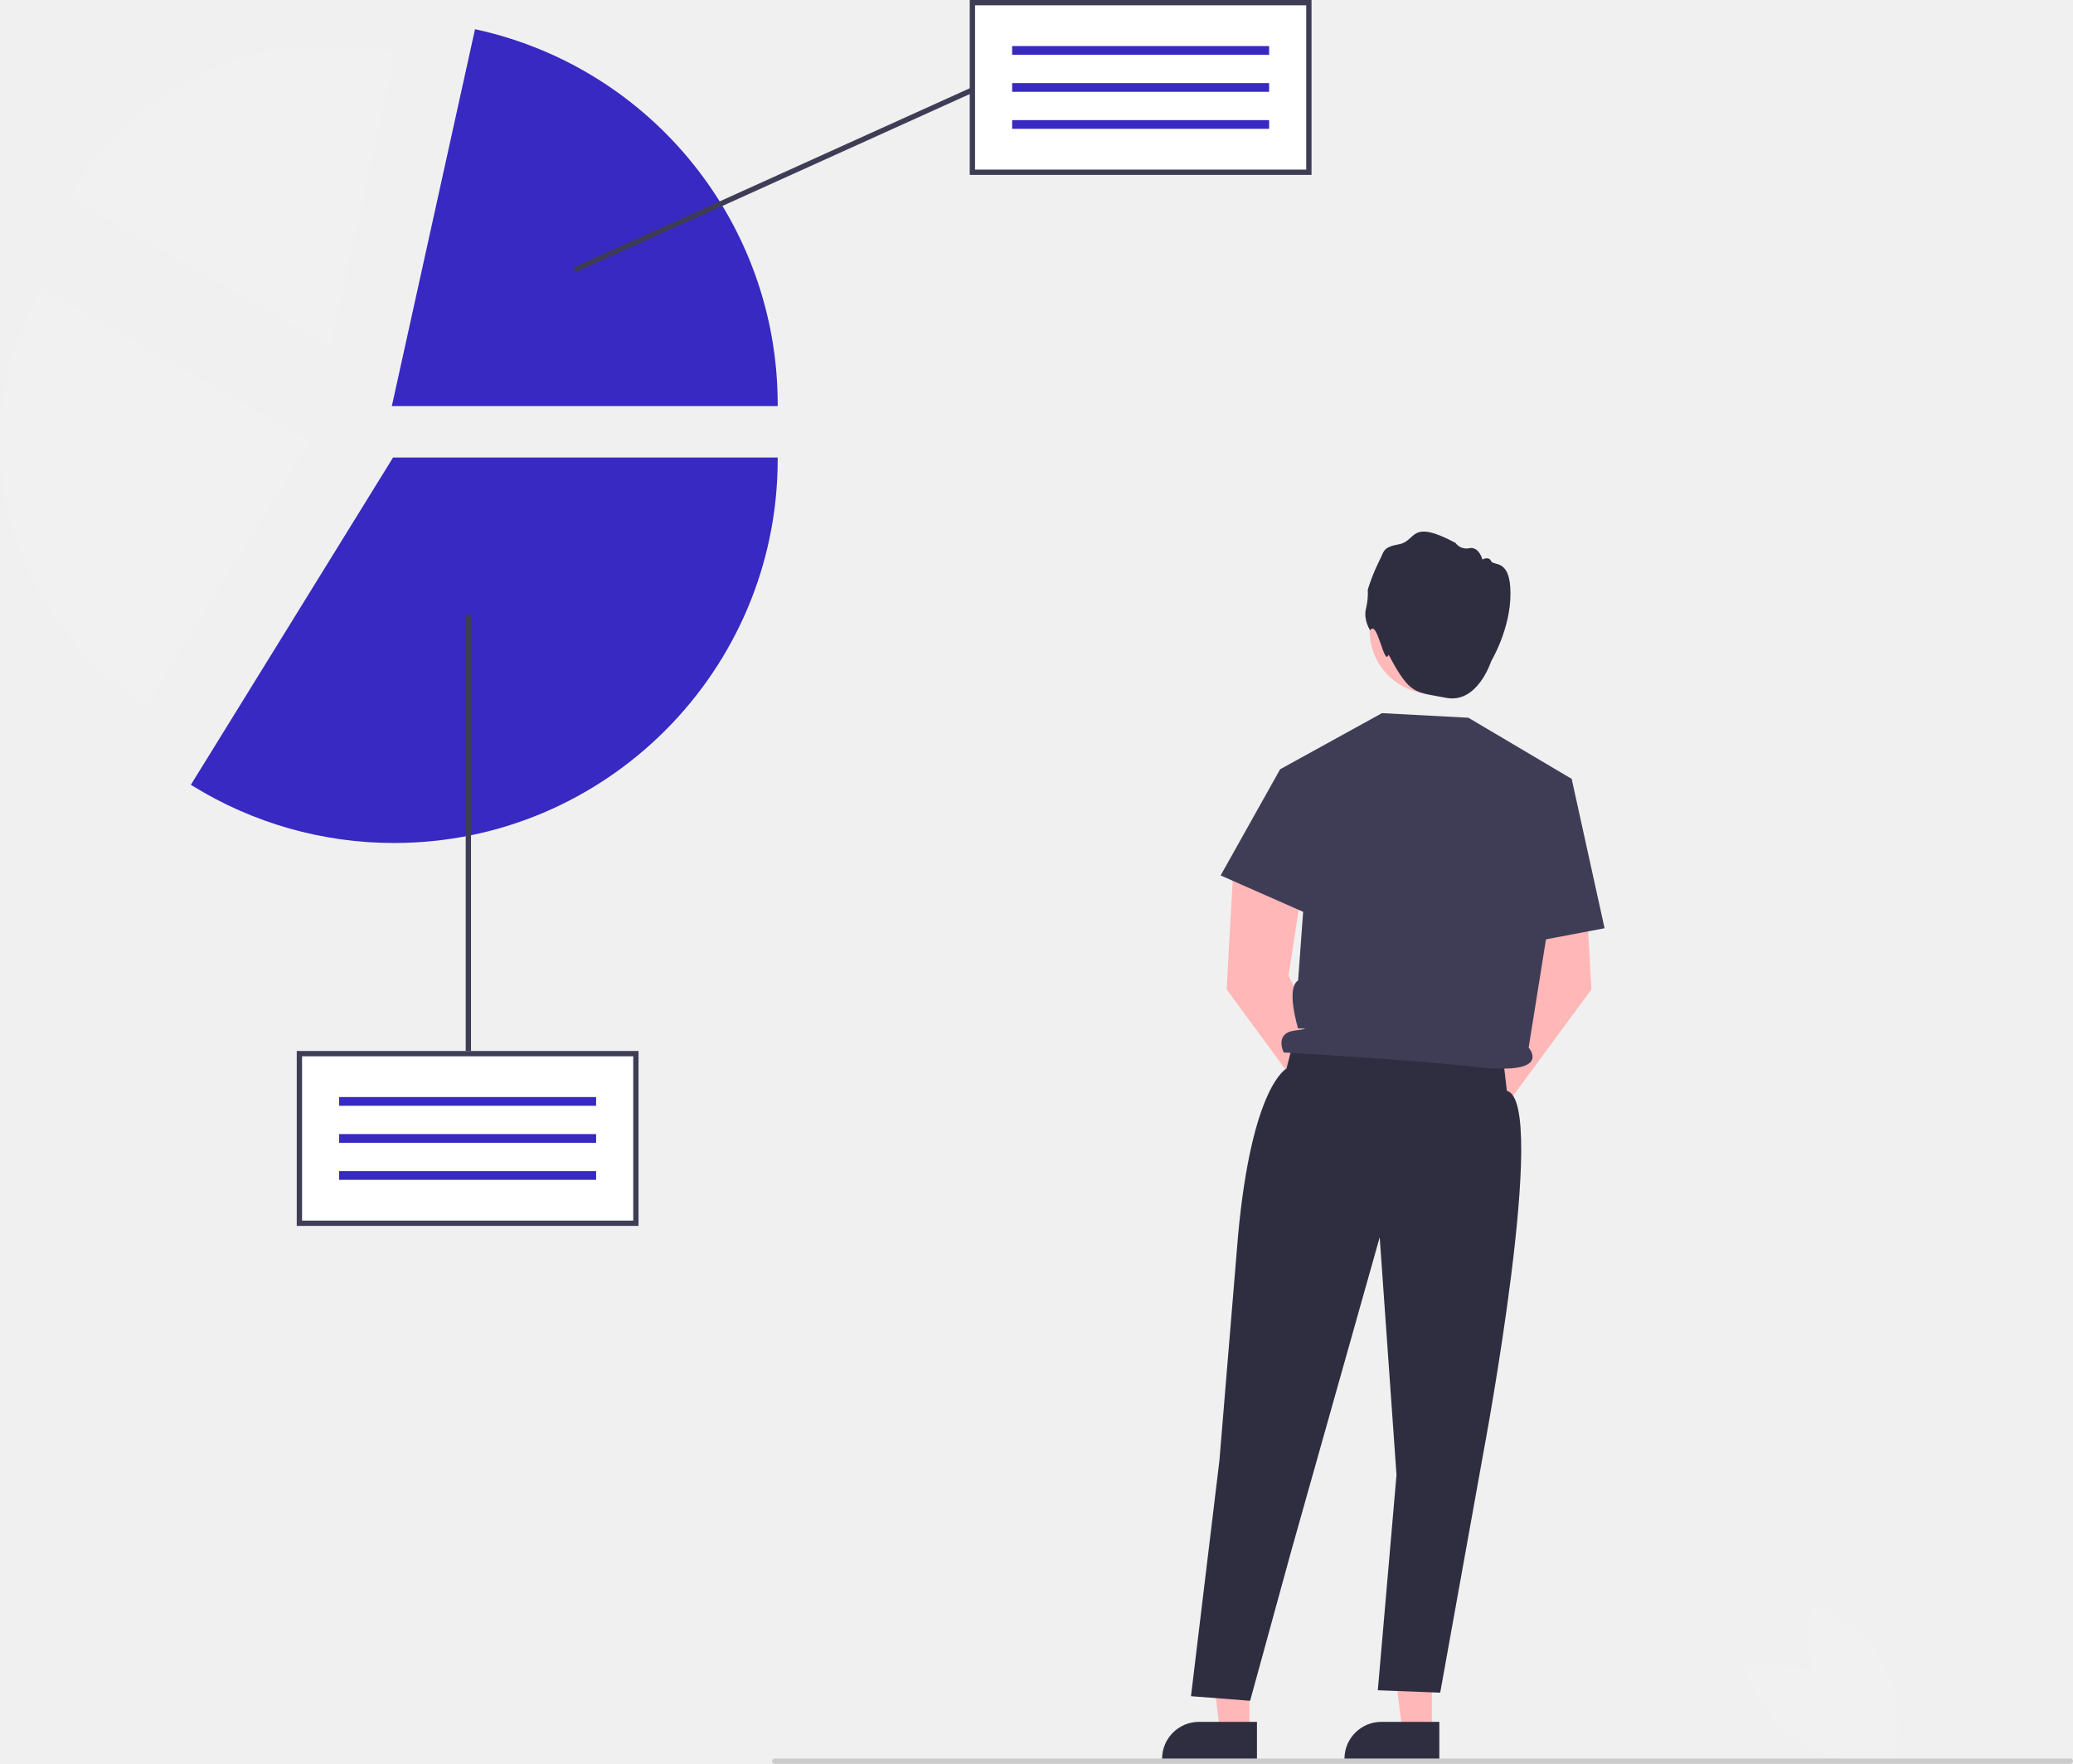
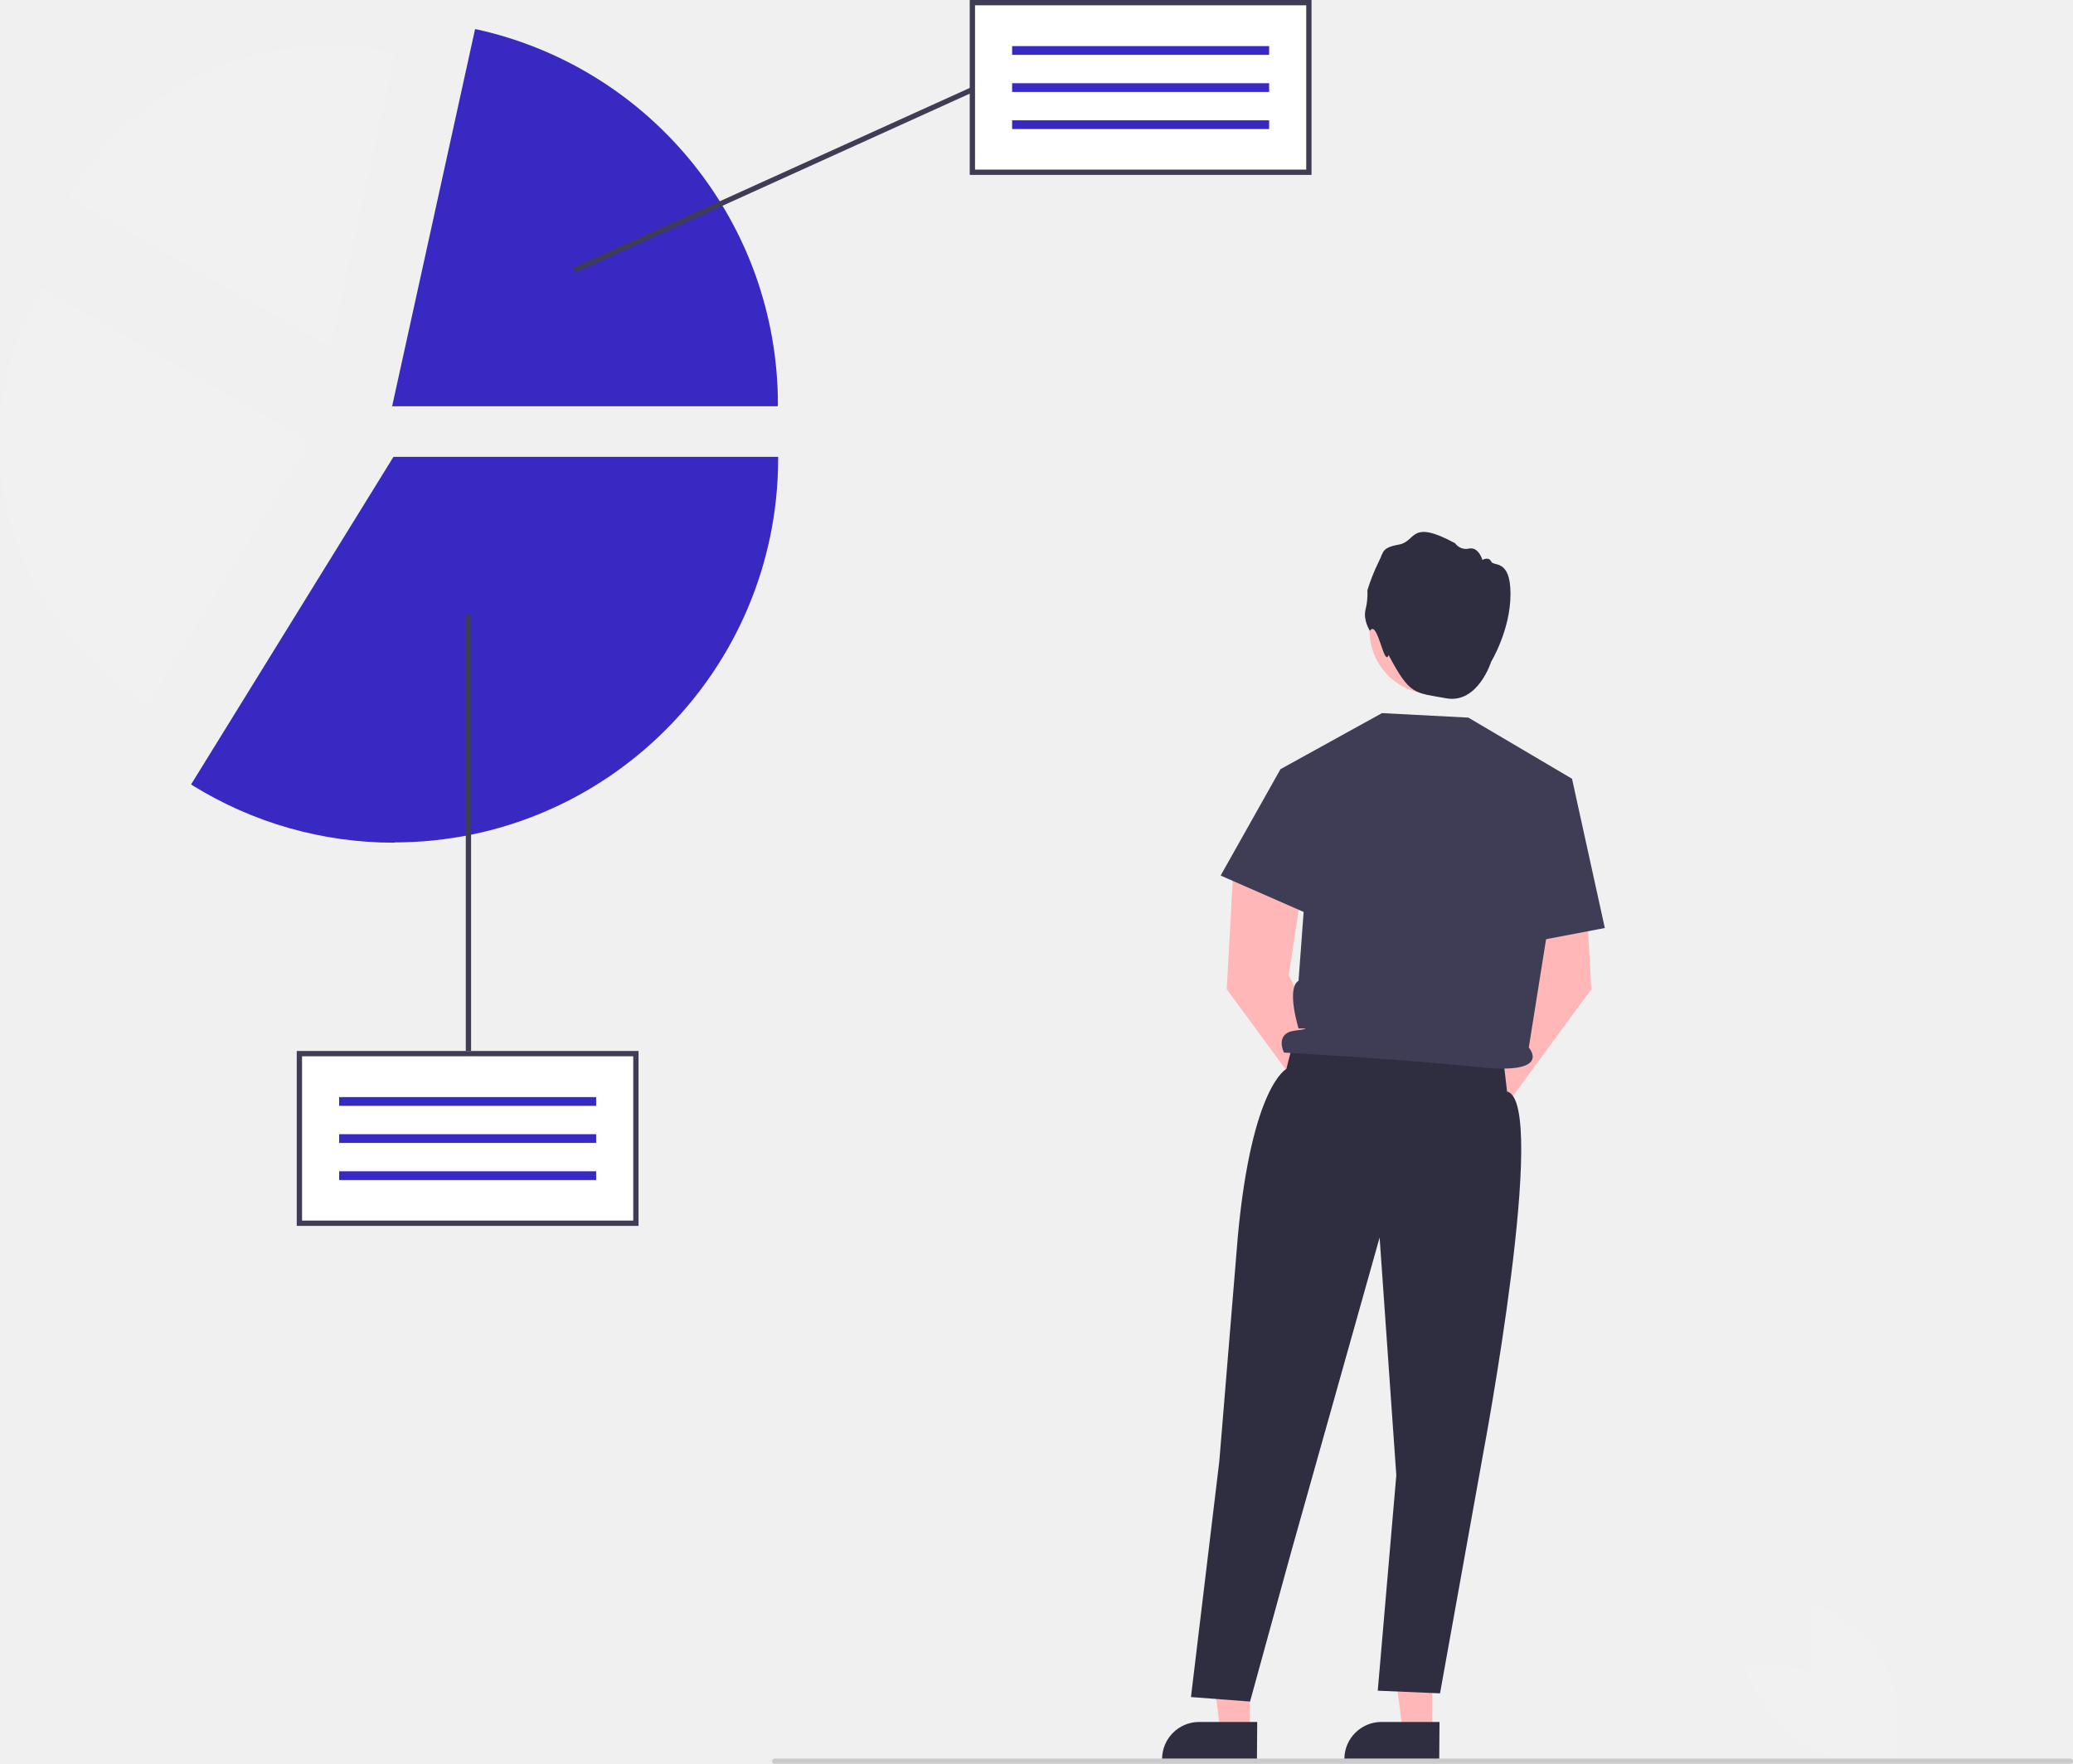
- <svg xmlns="http://www.w3.org/2000/svg" id="bf438232-216e-4e3b-bd31-7675998812a1" data-name="Layer 1" width="782.406" height="665.606" viewBox="0 0 782.406 665.606">
-   <path d="M896.666,758.041c8.555,16.628,27.251,24.057,27.251,24.057s4.826-19.531-3.729-36.159-27.251-24.057-27.251-24.057S888.111,741.413,896.666,758.041Z" transform="translate(-208.7972 -117.1968)" fill="#f1f1f1" />
-   <path d="M902.87,752.745c15.834,9.949,21.633,29.213,21.633,29.213s-19.872,3.134-35.706-6.815S867.164,745.931,867.164,745.931,887.036,742.796,902.87,752.745Z" transform="translate(-208.7972 -117.1968)" fill="#f1f1f1" />
-   <polygon points="471.576 653.39 460.472 653.39 455.19 610.561 471.578 610.562 471.576 653.39" fill="#ffb7b7" />
-   <path d="M683.205,781.35l-35.803-.001v-.453a13.936,13.936,0,0,1,13.936-13.935h.001l21.867.001Z" transform="translate(-208.7972 -117.1968)" fill="#2f2e41" />
-   <polygon points="540.409 653.39 529.305 653.39 524.023 610.561 540.411 610.562 540.409 653.39" fill="#ffb7b7" />
-   <path d="M752.038,781.35l-35.803-.001v-.453a13.936,13.936,0,0,1,13.936-13.935h.001l21.867.001Z" transform="translate(-208.7972 -117.1968)" fill="#2f2e41" />
-   <path d="M716.964,529.346,695.117,485.382l5.627-36.466-26.265-7.246L671.761,490.578l34.061,46.289a9.053,9.053,0,1,0,11.141-7.521Z" transform="translate(-208.7972 -117.1968)" fill="#ffb7b7" />
-   <path d="M764.225,529.346,786.072,485.382l-5.627-36.466,26.265-7.246,2.717,48.908-34.061,46.289a9.053,9.053,0,1,1-11.141-7.521Z" transform="translate(-208.7972 -117.1968)" fill="#ffb7b7" />
-   <circle cx="540.846" cy="238.001" r="23.895" fill="#ffb9b9" />
-   <path d="M725.928,355.069s-2.593-3.889-1.595-8.077a24.48,24.48,0,0,0,.698-7.279,72.045,72.045,0,0,1,4.188-10.57c2.094-3.789,1.097-5.385,7.678-6.581s3.889-9.772,21.239-.499a5.088,5.088,0,0,0,5.285,1.994c3.59-.698,4.886,4.288,4.886,4.288s2.393-1.396,3.291.598,7.296-1.197,7.296,12.265-7.282,25.486-7.282,25.486-5.114,16.134-16.98,13.841-13.585-.906-21.737-16.303C731.227,369.046,728.665,350.773,725.928,355.069Z" transform="translate(-208.7972 -117.1968)" fill="#2f2e41" />
-   <path d="M697.121,509.598,694.35,520.461s-13.049,6.306-18.272,62.932l-7.034,84.906L658.308,757.28l22.318,1.731,15.475-56.374,33.433-118.534,6.34,89.672-7.053,81.267,23.548.906,16.303-90.57s24.974-132.661,8.864-136.522l-1.619-13.824Z" transform="translate(-208.7972 -117.1968)" fill="#2f2e41" />
-   <path d="M691.954,407.492l38.442-21.184,32.625,1.741,38.969,23.066-16.242,101.432s9.31,10.409-18.827,7.353-73.615-5.535-73.615-5.535-3.658-7.257,4.154-8.276,1.28-.781,1.28-.781-4.721-15.159,0-18.114l2.284-31.132Z" transform="translate(-208.7972 -117.1968)" fill="#3f3d56" />
-   <polygon points="493.758 291.868 483.157 290.295 460.699 330.36 497.188 346.448 493.758 291.868" fill="#3f3d56" />
-   <polygon points="580.705 299.114 593.192 293.918 605.611 350.286 571.908 356.669 580.705 299.114" fill="#3f3d56" />
-   <path d="M501.203,782.803h489a1,1,0,0,0,0-2h-489a1,1,0,1,0,0,2Z" transform="translate(-208.7972 -117.1968)" fill="#cbcbcb" />
-   <rect x="113" y="397.606" width="127" height="64" fill="#fff" />
-   <rect x="128.005" y="413.989" width="96.99" height="3.288" fill="#3729c1" />
-   <rect x="128.005" y="427.963" width="96.99" height="3.288" fill="#3729c1" />
-   <rect x="128.005" y="441.936" width="96.99" height="3.288" fill="#3729c1" />
-   <path d="M449.797,579.803h-129v-66h129Zm-127-2h125v-62h-125Z" transform="translate(-208.7972 -117.1968)" fill="#3f3d56" />
-   <path d="M357.535,435.312A144.44,144.44,0,0,1,281.423,413.705l-.581-.36.359-.581,75.952-122.922H502.32v.684C502.32,370.361,437.37,435.312,357.535,435.312Z" transform="translate(-208.7972 -117.1968)" fill="#3729c1" />
-   <path d="M264.398,383.119,263.931,382.83a116.258,116.258,0,0,1-39.822-156.525l.272-.475,101.401,57.943Z" transform="translate(-208.7972 -117.1968)" fill="#f1f1f1" />
-   <path d="M502.32,270.448H356.684l31.396-142.232.667.147A144.831,144.831,0,0,1,502.32,269.765Z" transform="translate(-208.7972 -117.1968)" fill="#3729c1" />
-   <path d="M333.487,248.047,234.809,191.66l.265-.463a113.043,113.043,0,0,1,122.388-54.243l.521.115Z" transform="translate(-208.7972 -117.1968)" fill="#f1f1f1" />
-   <rect x="367.004" y="1" width="127" height="64" fill="#fff" />
-   <rect x="382.009" y="17.383" width="96.99" height="3.288" fill="#3729c1" />
-   <rect x="382.009" y="31.356" width="96.99" height="3.288" fill="#3729c1" />
-   <rect x="382.009" y="45.329" width="96.99" height="3.288" fill="#3729c1" />
-   <path d="M703.801,183.197h-129v-66h129Zm-127-2h125v-62h-125Z" transform="translate(-208.7972 -117.1968)" fill="#3f3d56" />
-   <rect x="175.772" y="231.969" width="2" height="164.638" fill="#3f3d56" />
-   <rect x="418.257" y="184.137" width="164.785" height="2" transform="translate(-240.6034 105.578) rotate(-24.33745)" fill="#3f3d56" />
+ <svg xmlns="http://www.w3.org/2000/svg" width="782.4" height="665.6">
+   <g fill="#f1f1f1">
+     <path d="M688 640.8a58 58 0 0 0 27.3 24.1s4.8-19.5-3.7-36.2-27.3-24-27.3-24-4.8 19.5 3.7 36.2z" />
+     <path d="M694 635.5a58 58 0 0 1 21.6 29.2s-20 3-35.7-6.8-21.6-29.2-21.6-29.2 20-3 35.7 6.8z" />
+   </g>
+   <path fill="#ffb7b7" d="M471.6 653.4h-11l-5.3-42.8h16.4v42.8z" />
+   <path d="M474.4 664.2h-35.8v-.5a14 14 0 0 1 13.9-13.9h0 22z" fill="#2f2e41" />
+   <path fill="#ffb7b7" d="M540.4 653.4h-11l-5.3-42.8h16.4v42.8z" />
+   <path d="M543.2 664.2h-35.8v-.5a14 14 0 0 1 13.9-13.9h0 22z" fill="#2f2e41" />
+   <path d="M508.2 412l-21.8-44 5.6-36.5-26.3-7.2-2.7 49 34 46.3c-.7 4.8 2.6 9.3 7.4 10.2a9 9 0 0 0 10.4-7c1-4.7-2-9.5-6.7-10.7zm47.2 0l21.8-44-5.6-36.5 26.3-7.2 2.7 49-34 46.3c.7 4.8-2.6 9.3-7.4 10.2a9 9 0 0 1-10.4-7c-1-4.7 2-9.5 6.7-10.7z" fill="#ffb7b7" />
+   <circle cx="540.8" cy="238" r="23.9" fill="#ffb9b9" />
+   <path d="M517 238s-2.6-4-1.6-8c.6-2.4.8-4.8.7-7.3a72 72 0 0 1 4.2-10.6c2-3.8 1-5.4 7.7-6.6s4-9.8 21.2-.5a5 5 0 0 0 5.3 2c3.6-.7 5 4.3 5 4.3s2.4-1.4 3.3.6 7.3-1.2 7.3 12.3-7.3 25.5-7.3 25.5-5 16-17 13.8-13.6-1-21.7-16.3c-1.7 4.8-4.2-13.5-7-9.2zm-28.7 154.4l-2.8 11s-13 6.3-18.3 63l-7 85-10.7 89 22.3 1.7 15.5-56.4L520.7 467l6.3 89.7-7 81.3 23.5 1 16.3-90.6s25-132.7 9-136.5l-1.6-13.8z" fill="#2f2e41" />
+   <g fill="#3f3d56">
+     <path d="M483.2 290.3l38.4-21.2 32.6 1.7 39 23L577 395.3s9.3 10.4-18.8 7.4-73.6-5.5-73.6-5.5-3.7-7.3 4.2-8.3 1.3-.8 1.3-.8-4.7-15.2 0-18l2.3-31z" />
+     <path d="M493.8 292l-10.6-1.6-22.5 40 36.5 16-3.4-54.6zm87 7l12.5-5.2 12.4 56.4-33.7 6.4 8.8-57.6z" />
+   </g>
+   <path d="M292.4 665.6h489a1 1 0 1 0 0-2h-489a1 1 0 1 0 0 2z" fill="#cbcbcb" />
+   <path fill="#fff" d="M113 397.6h127v64H113z" />
+   <path d="M128 414h97v3.3h-97zm0 14h97v3.3h-97zm0 14h97v3.3h-97z" fill="#3729c1" />
+   <path d="M241 462.6H112v-66h129zm-127-2h125v-62H114z" fill="#3f3d56" />
+   <path d="M148.7 318c-27 0-53.2-7.5-76-21.6l-.6-.4.4-.6 76-123h145.2v.7a145 145 0 0 1-144.8 144.8z" fill="#3729c1" />
+   <path d="M55.6 266l-.5-.3c-53.3-33-71-102-39.8-156.5l.3-.5 101.4 58z" fill="#f1f1f1" />
+   <path d="M293.5 153.3H148L179.3 11l.7.1a145 145 0 0 1 113.6 141.4z" fill="#3729c1" />
+   <path d="M124.7 131L26 74.5l.3-.5a113 113 0 0 1 122.4-54.2l.5.1z" fill="#f1f1f1" />
+   <path fill="#fff" d="M367 1h127v64H367z" />
+   <path d="M382 17.4h97v3.3h-97zm0 14h97v3.3h-97zm0 14h97v3.3h-97z" fill="#3729c1" />
+   <g fill="#3f3d56">
+     <path d="M495 66H366V0h129zm-127-2h125V2H368zM175.8 232h2v164.6h-2z" />
+     <path d="M216.4 101l150-68 .8 1.8-150 68z" />
+   </g>
</svg>
